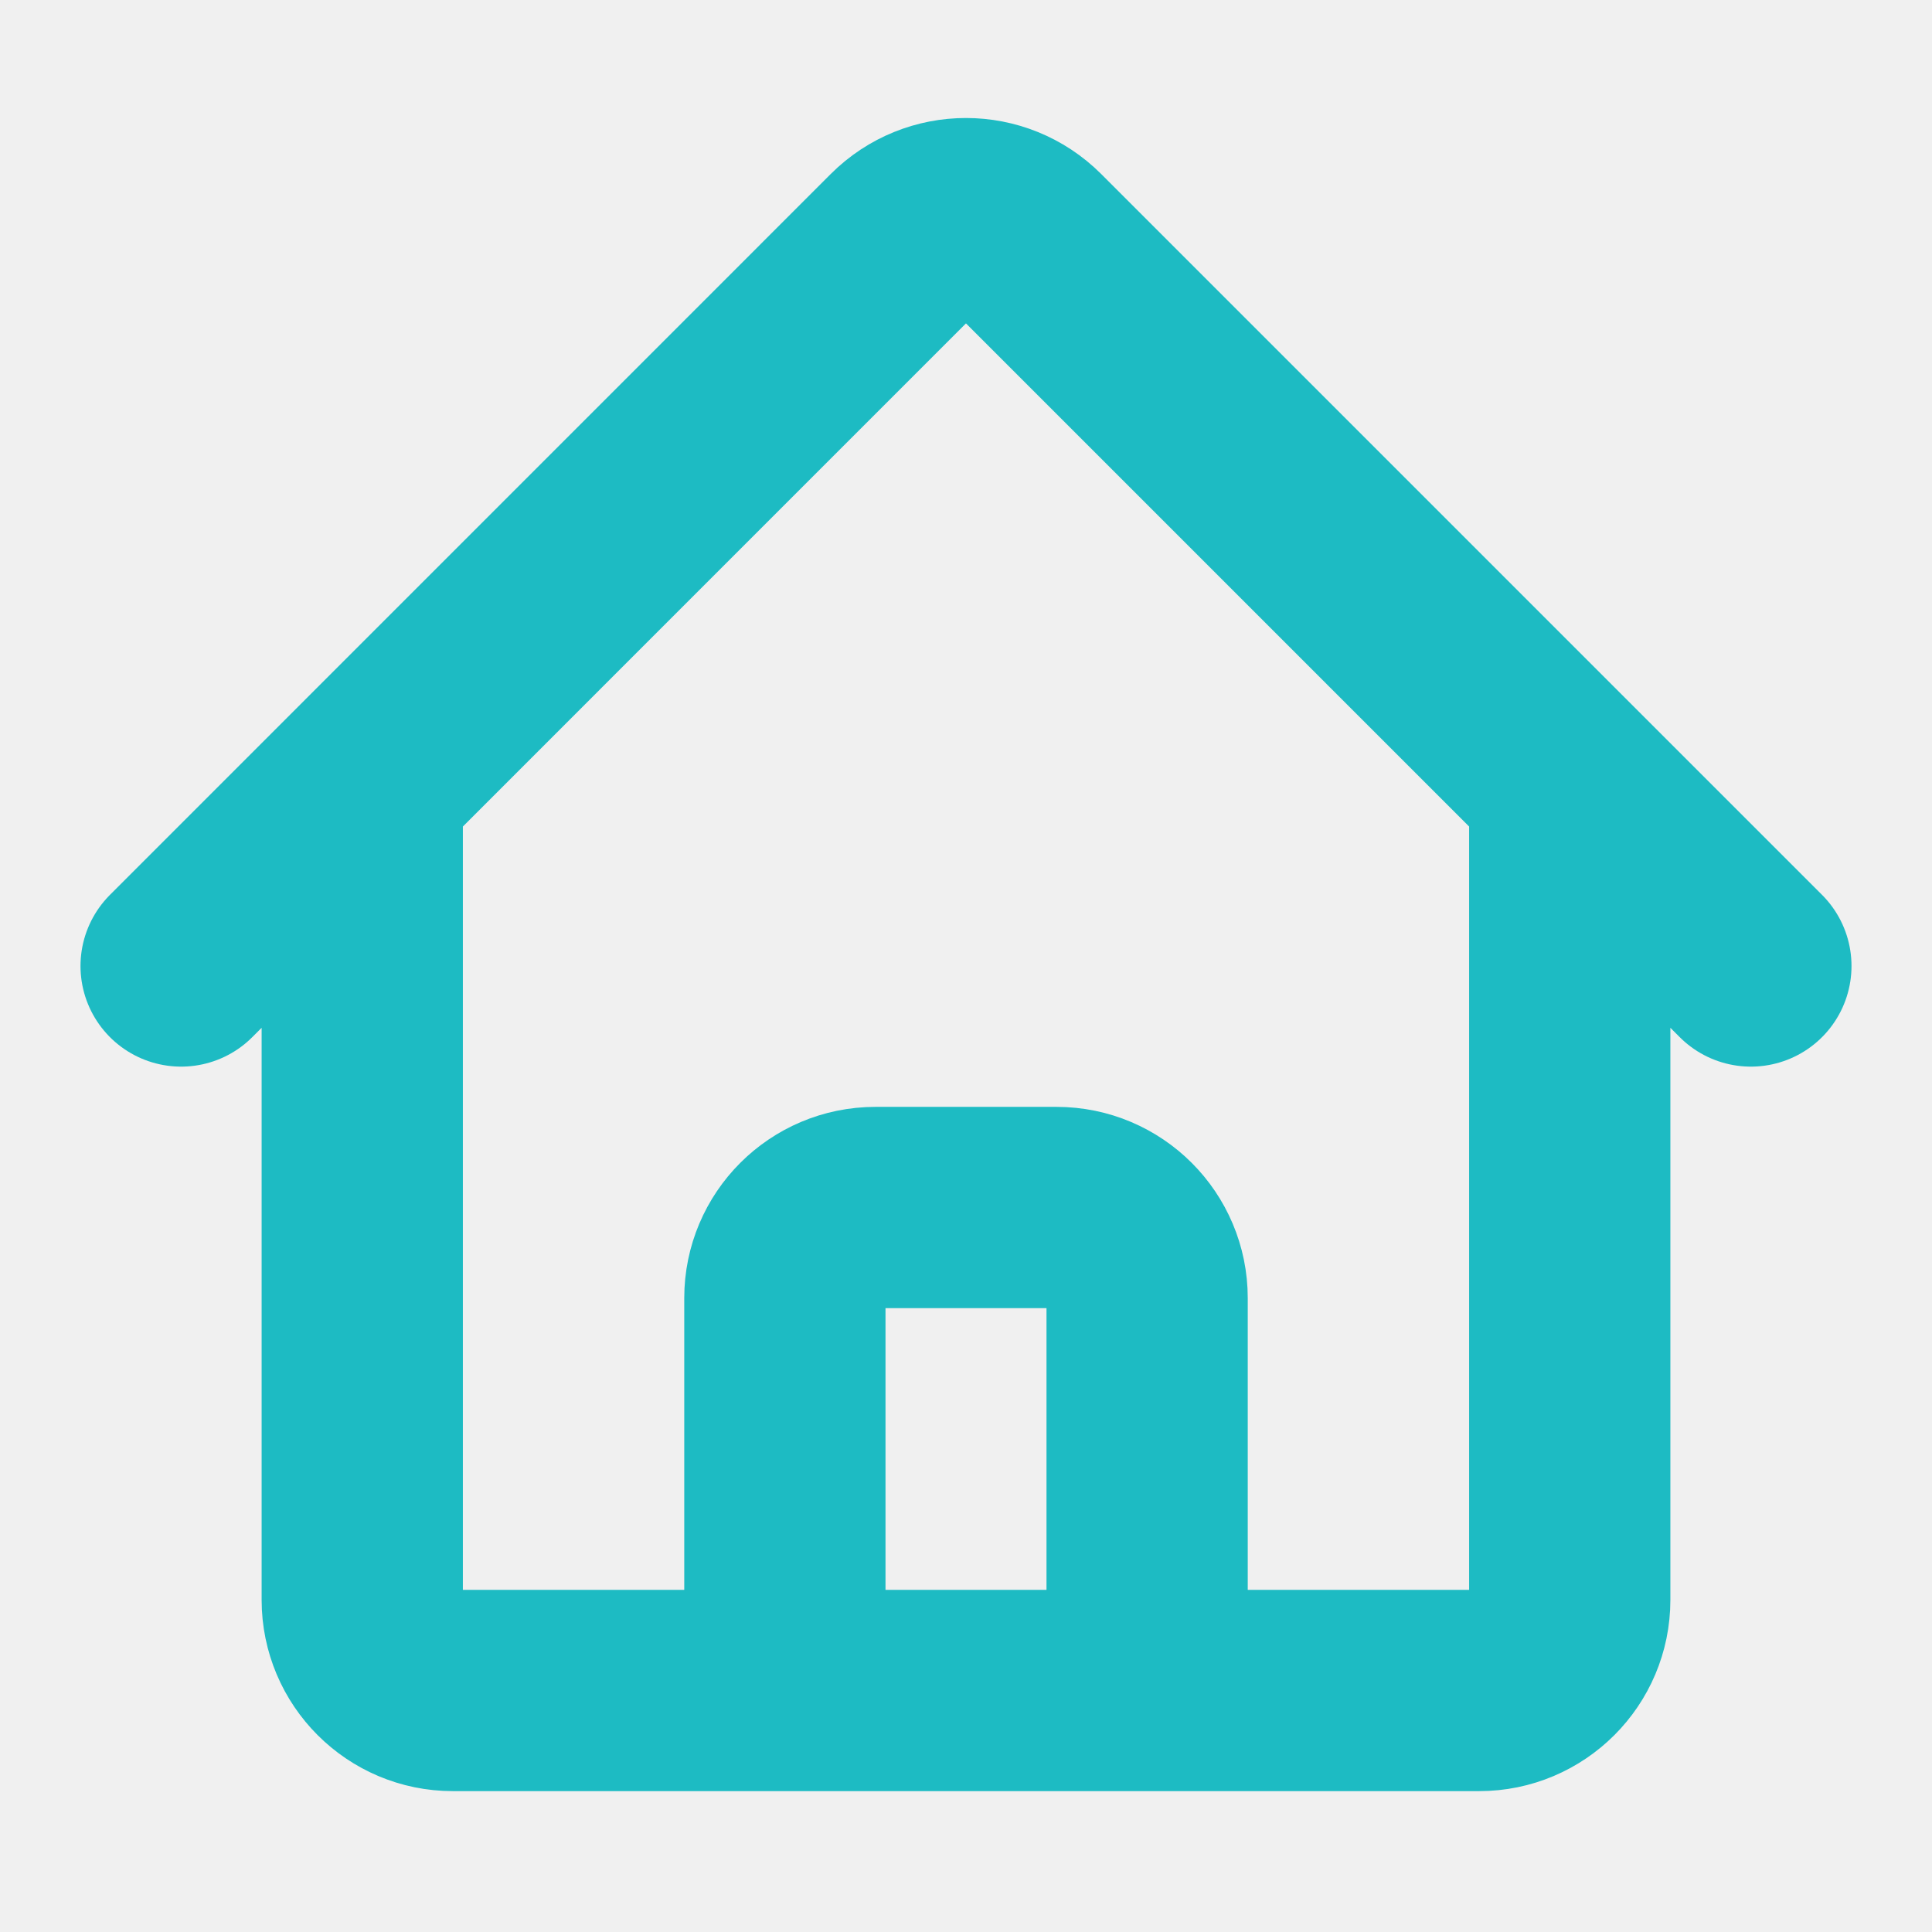
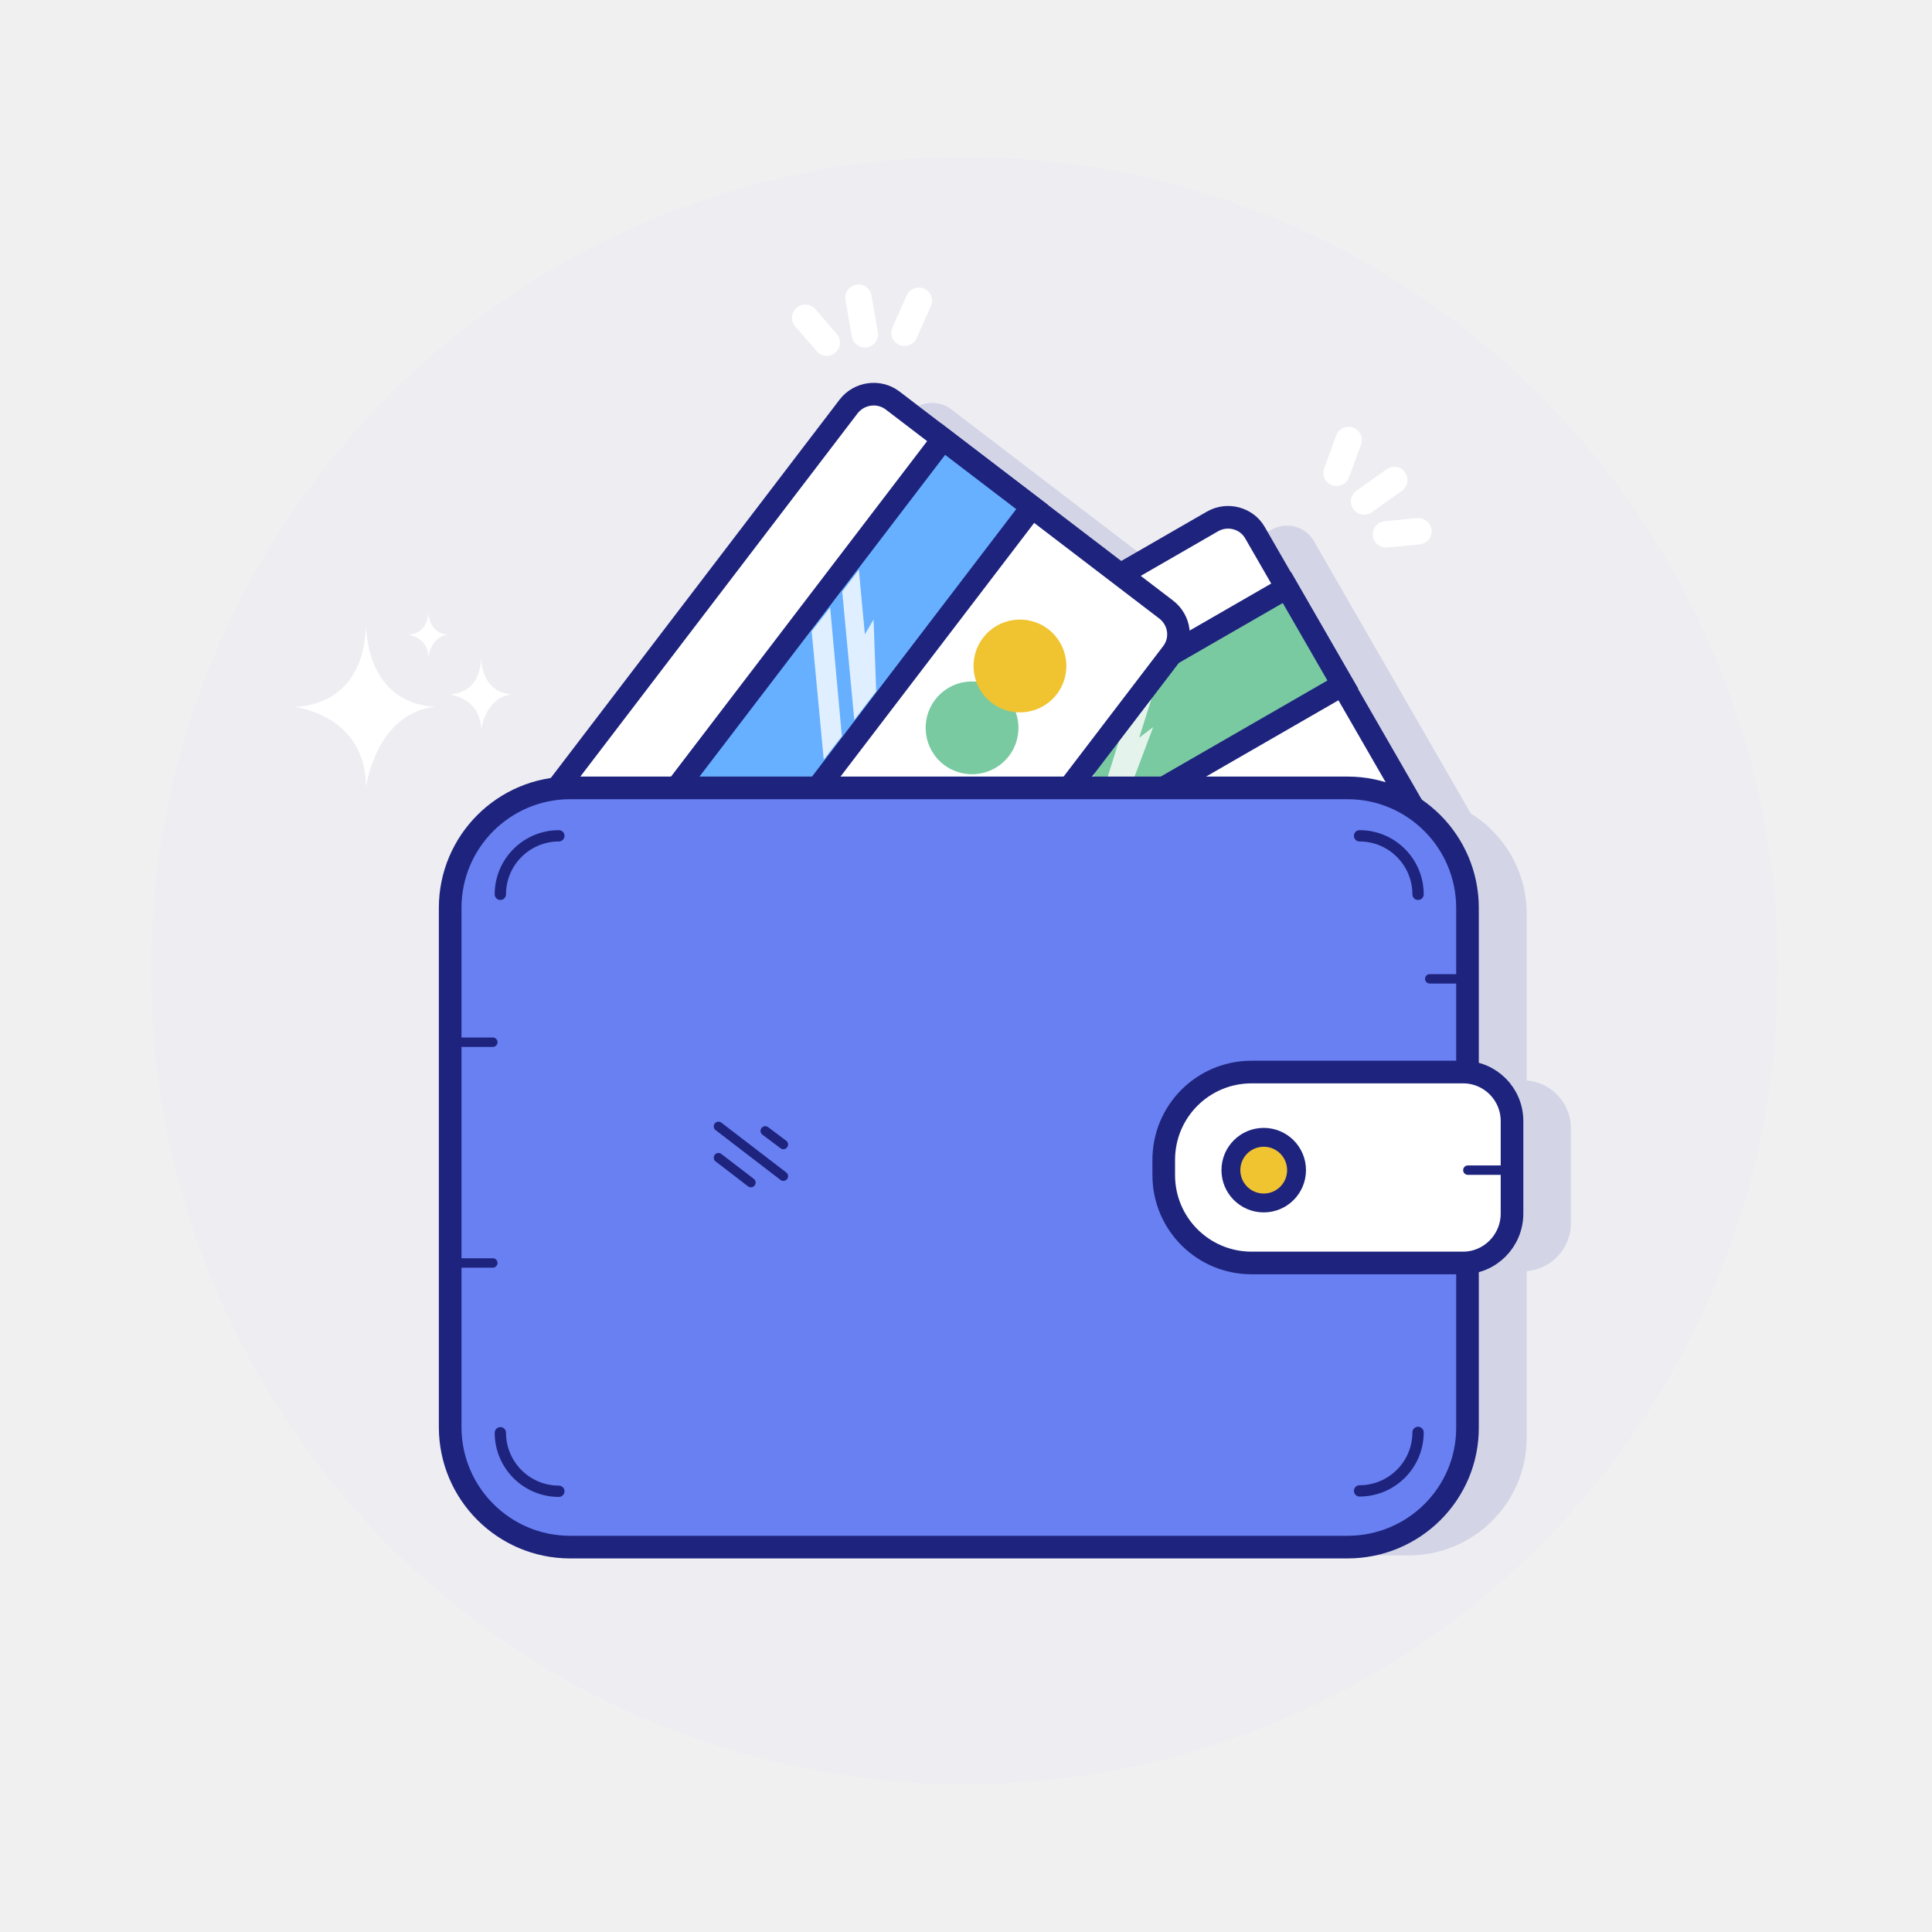
- <svg xmlns="http://www.w3.org/2000/svg" width="24" height="24" fill="none">
-   <path stroke="#1DBBC3" stroke-linecap="round" stroke-linejoin="round" stroke-width="2.5" d="m2.25 12 8.954-8.955a1.126 1.126 0 0 1 1.591 0L21.75 12M4.5 9.75v10.125c0 .621.504 1.125 1.125 1.125H9.75v-4.875c0-.621.504-1.125 1.125-1.125h2.25c.621 0 1.125.504 1.125 1.125V21h4.125c.621 0 1.125-.504 1.125-1.125V9.75M8.25 21h8.25" />
+ <svg xmlns="http://www.w3.org/2000/svg" viewBox="0 0 512 512" id="Layer_1" version="1.1" xml:space="preserve" fill="#000000">
+   <g id="SVGRepo_bgCarrier" stroke-width="0" />
+   <g id="SVGRepo_tracerCarrier" stroke-linecap="round" stroke-linejoin="round" />
+   <g id="SVGRepo_iconCarrier">
+     <style type="text/css"> .st0{fill:#EEEDF2;} .st1{fill:none;stroke:#1E247E;stroke-width:6;stroke-linecap:round;stroke-miterlimit:10;} .st2{fill:#EFC12F;stroke:#1E247E;stroke-width:6;stroke-linecap:round;stroke-miterlimit:10;} .st3{fill:none;stroke:#1E247E;stroke-width:3;stroke-linecap:round;stroke-miterlimit:10;} .st4{fill:#FFFFFF;stroke:#1E247E;stroke-width:3;stroke-linecap:round;stroke-miterlimit:10;} .st5{fill:#FCF5F2;stroke:#1E247E;stroke-width:5;stroke-linecap:round;stroke-miterlimit:10;} .st6{fill:#FCF5F2;stroke:#1E247E;stroke-width:6;stroke-linecap:round;stroke-miterlimit:10;} .st7{fill:#1E247E;} .st8{fill:none;stroke:#1E247E;stroke-width:4;stroke-linecap:round;stroke-miterlimit:10;} .st9{fill:#EAB8B1;} .st10{fill:#DC9695;stroke:#1E247E;stroke-width:4;stroke-linecap:round;stroke-miterlimit:10;} .st11{fill:#EECED1;stroke:#1E247E;stroke-width:3;stroke-linecap:round;stroke-miterlimit:10;} .st12{fill:#6e65ec;stroke:#1E247E;stroke-width:3;stroke-linecap:round;stroke-miterlimit:10;} .st13{fill:#D3D5E7;stroke:#1E247E;stroke-width:6;stroke-linecap:round;stroke-miterlimit:10;} .st14{fill:#D3D5E7;} .st15{fill:#FFFFFF;stroke:#1E247E;stroke-width:5;stroke-linecap:round;stroke-miterlimit:10;} .st16{fill:#FFFFFF;stroke:#1E247E;stroke-width:4;stroke-linecap:round;stroke-miterlimit:10;} .st17{fill:#ECECEE;} .st18{fill:#6980f2;stroke:#1E247E;stroke-width:4;stroke-linecap:round;stroke-miterlimit:10;} .st19{fill:#FCF5F2;stroke:#1E247E;stroke-width:4;stroke-linecap:round;stroke-miterlimit:10;} .st20{fill:#66b0ff;stroke:#1E247E;stroke-width:6;stroke-linecap:round;stroke-miterlimit:10;} .st21{opacity:0.4;fill:#FFFFFF;} .st22{opacity:0.7;fill:#FFFFFF;} .st23{fill:#69ADF7;stroke:#1E247E;stroke-width:2.5;stroke-linecap:round;stroke-miterlimit:10;} .st24{fill:none;stroke:#FFFFFF;stroke-width:7;stroke-linecap:round;stroke-miterlimit:10;} .st25{fill:none;stroke:#1E247E;stroke-width:2.5;stroke-linecap:round;stroke-miterlimit:10;} .st26{fill:#F0C330;stroke:#1E247E;stroke-width:6;stroke-linecap:round;stroke-miterlimit:10;} .st27{opacity:0.3;} .st28{fill:#FFFFFF;} .st29{fill:#79CAA1;stroke:#1E247E;stroke-width:6;stroke-linecap:round;stroke-miterlimit:10;} .st30{fill:#6980f2;stroke:#1E247E;stroke-width:6;stroke-linecap:round;stroke-miterlimit:10;} .st31{fill:#FFFFFF;stroke:#1E247E;stroke-width:6;stroke-linecap:round;stroke-miterlimit:10;} .st32{fill:#DBE7FE;stroke:#1E247E;stroke-width:5;stroke-linecap:round;stroke-miterlimit:10;} .st33{fill:#F2F3F3;} .st34{fill:none;stroke:#1E247E;stroke-width:6;stroke-linecap:round;stroke-linejoin:round;stroke-miterlimit:10;} .st35{fill:#DBE7FE;stroke:#1E247E;stroke-width:6;stroke-linecap:round;stroke-linejoin:round;stroke-miterlimit:10;} .st36{fill:#EFC230;stroke:#1E247E;stroke-width:6;stroke-linecap:round;stroke-linejoin:round;stroke-miterlimit:10;} .st37{fill:none;stroke:#1E247E;stroke-width:3;stroke-linecap:round;stroke-linejoin:round;stroke-miterlimit:10;} .st38{fill:#F0C330;stroke:#1E247E;stroke-width:6;stroke-linecap:round;stroke-linejoin:round;stroke-miterlimit:10;} .st39{fill:#79CAA1;stroke:#1E247E;stroke-width:6;stroke-linecap:round;stroke-linejoin:round;stroke-miterlimit:10;} .st40{fill:#FFFFFF;stroke:#1E247E;stroke-width:6;stroke-linecap:round;stroke-linejoin:round;stroke-miterlimit:10;} .st41{fill:#6980f2;stroke:#1E247E;stroke-width:6;stroke-linecap:round;stroke-linejoin:round;stroke-miterlimit:10;} .st42{fill:#DBE7FE;stroke:#1E247E;stroke-width:6;stroke-linejoin:round;stroke-miterlimit:10;} .st43{fill:none;stroke:#1E247E;stroke-width:6;stroke-linejoin:round;stroke-miterlimit:10;} .st44{opacity:0.7;} .st45{fill:#FFFFFF;stroke:#1E247E;stroke-width:6;stroke-linejoin:round;stroke-miterlimit:10;} .st46{fill:none;stroke:#FFFFFF;stroke-width:3;stroke-linecap:round;stroke-linejoin:round;stroke-miterlimit:10;} .st47{fill:none;stroke:#1E247E;stroke-width:5;stroke-linecap:round;stroke-miterlimit:10;} .st48{fill:#DBE7FE;stroke:#1E247E;stroke-width:6;stroke-linecap:round;stroke-miterlimit:10;} .st49{opacity:0.1;fill:#BDBDBD;} .st50{fill:#66b0ff;stroke:#1E247E;stroke-width:6;stroke-linecap:round;stroke-linejoin:round;stroke-miterlimit:10;} .st51{fill:#79CAA1;stroke:#1E247E;stroke-width:5;stroke-miterlimit:10;} .st52{fill:#D2D4E6;stroke:#1E247E;stroke-width:5;stroke-linecap:round;stroke-miterlimit:10;} .st53{fill:#66b0ff;stroke:#1E247E;stroke-width:5;stroke-miterlimit:10;} .st54{opacity:0.2;fill:none;stroke:#1E247E;stroke-width:5;stroke-linecap:round;stroke-miterlimit:10;} .st55{fill:none;stroke:#1E247E;stroke-width:2.5;stroke-linecap:round;stroke-linejoin:round;stroke-miterlimit:10;} .st56{fill:#66b0ff;stroke:#1E247E;stroke-width:6;stroke-miterlimit:10;} .st57{fill:#DBE7FE;} .st58{fill:#FFFFFF;stroke:#1E247E;stroke-width:6;stroke-miterlimit:10;} .st59{fill:#8c7dd9;stroke:#1E247E;stroke-width:5;stroke-miterlimit:10;} .st60{fill:none;stroke:#D3D5E7;stroke-width:4.79;stroke-linecap:round;stroke-miterlimit:10;} .st61{fill:#D2D4E6;stroke:#D3D5E7;stroke-width:4.79;stroke-linecap:round;stroke-miterlimit:10;} .st62{fill:#D2D4E6;stroke:#D3D5E7;stroke-width:5.5;stroke-linecap:round;stroke-miterlimit:10;} .st63{fill:none;stroke:#D3D5E7;stroke-width:5.5;stroke-linecap:round;stroke-miterlimit:10;} .st64{fill:#79CAA1;} .st65{fill:#F0C330;} .st66{fill:#79CAA1;stroke:#1E247E;stroke-width:6;stroke-miterlimit:10;} .st67{opacity:0.8;fill:#FFFFFF;} .st68{fill:#6980f2;stroke:#1E247E;stroke-width:6;stroke-miterlimit:10;} .st69{fill:#F0C330;stroke:#1E247E;stroke-width:5;stroke-miterlimit:10;} .st70{fill:#D2D4E6;} .st71{fill:#EEBDBC;stroke:#D3D5E7;stroke-width:5.5;stroke-linecap:round;stroke-miterlimit:10;} .st72{fill:#D3D5E7;stroke:#D3D5E7;stroke-width:5.5;stroke-linecap:round;stroke-miterlimit:10;} </style>
+     <g>
+       <g id="Wallet_1_">
+         <circle class="st0" cx="255.6" cy="257.2" id="Background_23_" r="215.6" />
+         <g id="Wallet_with_cards">
+           <g id="Shadows_3_">
+             <path class="st14" d="M373.3,412.2H166.2c-17.3,0-31.3-14-31.3-31.3V242.2c0-17.3,14-31.3,31.3-31.3h207.1 c17.3,0,31.3,14,31.3,31.3V381C404.6,398.2,390.6,412.2,373.3,412.2z" id="Wallet_shadow" />
+             <path class="st14" d="M403.6,336.9h-56.4c-12.9,0-23.3-10.4-23.3-23.3v-4c0-12.9,10.4-23.3,23.3-23.3h56.4 c7,0,12.7,5.7,12.7,12.7v25.2C416.3,331.2,410.6,336.9,403.6,336.9z" id="Clasp_shadow" />
+             <path class="st14" d="M390.7,233.7l-131.3,75.7c-4,2.3-9.1,0.9-11.3-3l-45.5-79c-2.3-4-0.9-9.1,3-11.3 l131.3-75.7c4-2.3,9.1-0.9,11.3,3l45.5,79C396.1,226.3,394.7,231.4,390.7,233.7z" id="Right_card_shadow" />
+             <path class="st14" d="M326.2,175.3l-91.9,120.4c-2.8,3.6-8,4.3-11.6,1.6L150.1,242 c-3.6-2.8-4.3-8-1.6-11.6l91.9-120.4c2.8-3.6,8-4.3,11.6-1.6l72.5,55.4C328.3,166.5,329,171.7,326.2,175.3z" id="Left_card_shadow" />
+           </g>
+           <g id="Cards">
+             <g id="Right_58_">
+               <path class="st58" d="M375.1,231.5l-131.3,75.7c-4,2.3-9.1,0.9-11.3-3l-45.5-79c-2.3-4-0.9-9.1,3-11.3 l131.3-75.7c4-2.3,9.1-0.9,11.3,3l45.5,79C380.5,224.1,379.1,229.2,375.1,231.5z" id="Shape_95_" />
+               <g id="Sign">
+                 <ellipse class="st64" cx="318.6" cy="229.3" id="Left_61_" rx="12.3" ry="12.3" transform="matrix(0.8664 -0.4993 0.4993 0.8664 -71.913 189.7093)" />
+                 <ellipse class="st65" cx="336.6" cy="219" id="Right_59_" rx="12.3" ry="12.3" transform="matrix(0.8664 -0.4993 0.4993 0.8664 -64.3986 197.3506)" />
+               </g>
+               <g id="Magnetic_stripe">
+                 <rect class="st66" height="29.7" id="Stripe_2_" transform="matrix(0.8664 -0.4993 0.4993 0.8664 -68.3132 165.7556)" width="168.1" x="191.6" y="195.7" />
+                 <polygon class="st67" id="Right_line_4_" points="300.8,182.7 307.1,179 301.9,195.5 305.6,192.7 298.9,210.5 290.6,215.3 " />
+                 <polygon class="st67" id="Left_line_4_" points="296.2,185.3 286,218 279.1,221.9 289.2,189.3 " />
+               </g>
+               <g id="Sparkles_27_">
+                 <line class="st24" id="_x33_rd_29_" x1="375.9" x2="367.3" y1="140.8" y2="141.6" />
+                 <line class="st24" id="_x32_nd_30_" x1="369.5" x2="361.5" y1="127.2" y2="132.9" />
+                 <line class="st24" id="_x31_st_30_" x1="354.2" x2="357.4" y1="125.3" y2="116.6" />
+               </g>
+             </g>
+             <g id="Left_59_">
+               <path class="st58" d="M310.6,173.1l-91.9,120.4c-2.8,3.6-8,4.3-11.6,1.6l-72.5-55.4c-3.6-2.8-4.3-8-1.6-11.6 l91.9-120.4c2.8-3.6,8-4.3,11.6-1.6l72.5,55.4C312.7,164.3,313.4,169.5,310.6,173.1z" id="Shape_94_" />
+               <g id="Sign_1_">
+                 <ellipse class="st64" cx="257.6" cy="192.9" id="Left_60_" rx="12.3" ry="12.3" transform="matrix(0.6068 -0.7948 0.7948 0.6068 -52.0243 280.575)" />
+                 <ellipse class="st65" cx="270.3" cy="176.5" id="Right_57_" rx="12.3" ry="12.3" transform="matrix(0.6068 -0.7948 0.7948 0.6068 -34.005 284.2261)" />
+               </g>
+               <g id="Magnetic_stripe_1_">
+                 <rect class="st56" height="29.7" id="Stripe_1_" transform="matrix(0.6068 -0.7948 0.7948 0.6068 -69.9004 243.0613)" width="168.1" x="126.7" y="177.3" />
+                 <polygon class="st67" id="Right_line_3_" points="223.2,156.8 227.6,151 229.2,168.1 231.5,164.2 232.2,183.2 226.4,190.8 " />
+                 <polygon class="st67" id="Left_line_3_" points="220,161 223.1,195.1 218.3,201.3 215.1,167.3 " />
+               </g>
+               <g id="Line_30_">
+                 <g>
+                   <path class="st7" d="M201.4,260.9c8.5-11.2,17.1-22.4,25.6-33.6c2.2-2.9-2.7-5.8-4.9-2.9c-8.5,11.2-17.1,22.4-25.6,33.6 C194.3,260.9,199.2,263.8,201.4,260.9L201.4,260.9z" />
+                 </g>
+               </g>
+               <g id="Sparkles_26_">
+                 <line class="st24" id="_x33_rd_28_" x1="239.7" x2="243.5" y1="88.2" y2="79.7" />
+                 <line class="st24" id="_x32_nd_29_" x1="227.5" x2="229.2" y1="78.9" y2="88.6" />
+                 <line class="st24" id="_x31_st_29_" x1="213.4" x2="219.1" y1="84.2" y2="90.8" />
+               </g>
+             </g>
+           </g>
+           <g id="Wallet">
+             <g id="Body_14_">
+               <path class="st68" d="M357.1,410h-206c-17.6,0-31.8-14.3-31.8-31.8V240.6c0-17.6,14.3-31.8,31.8-31.8h206 c17.6,0,31.8,14.3,31.8,31.8v137.6C389,395.8,374.7,410,357.1,410z" id="Shape_93_" />
+               <g id="Lines_40_">
+                 <line class="st25" id="Bottom_80_" x1="190.4" x2="199" y1="306.8" y2="313.4" />
+                 <line class="st25" id="Middle_64_" x1="190.4" x2="207.6" y1="298.5" y2="311.7" />
+                 <line class="st25" id="Top_82_" x1="202.8" x2="207.6" y1="299.7" y2="303.3" />
+               </g>
+               <g id="Corner_lines_2_">
+                 <path class="st3" d="M148.1,395.2c-8.6,0-15.5-7-15.5-15.5" id="Bottom_left_3_" />
+                 <path class="st3" d="M375.8,379.6c0,8.6-7,15.5-15.5,15.5" id="Bottom_right_2_" />
+                 <path class="st3" d="M360.3,221.5c8.6,0,15.5,7,15.5,15.5" id="Top_right_2_" />
+                 <path class="st3" d="M132.6,237c0-8.6,7-15.5,15.5-15.5" id="Top_left_3_" />
+               </g>
+               <g id="Side_lines">
+                 <line class="st25" id="Top_left_2_" x1="119.3" x2="130.6" y1="276.2" y2="276.2" />
+                 <line class="st25" id="Bottom_left_2_" x1="119.3" x2="130.6" y1="334.7" y2="334.7" />
+                 <line class="st25" id="Right_56_" x1="378.9" x2="390.2" y1="259.4" y2="259.4" />
+               </g>
+             </g>
+             <g id="Clasp">
+               <path class="st58" d="M387.7,334.7h-56c-12.9,0-23.3-10.4-23.3-23.3v-4c0-12.9,10.4-23.3,23.3-23.3h56 c7.2,0,13,5.8,13,13v24.5C400.7,328.8,394.9,334.7,387.7,334.7z" id="Shape_92_" />
+               <circle class="st69" cx="334.9" cy="310.1" id="Button_2_" r="8.7" />
+               <line class="st25" id="Line_29_" x1="389" x2="400.3" y1="310.1" y2="310.1" />
+             </g>
+           </g>
+         </g>
+         <g id="Sparkles_25_">
+           <path class="st28" d="M135.7,184c-8.4-0.4-8.2-9.8-8.2-9.8c-0.2,10.3-8.6,9.8-8.6,9.8s8.6,0.8,8.6,9.5 C127.5,193.5,128.5,184.8,135.7,184" id="_x33_rd_27_" />
+           <path class="st28" d="M118.7,168.2c-5.3-0.3-5.2-6.2-5.2-6.2c-0.1,6.5-5.5,6.2-5.5,6.2s5.5,0.5,5.5,6 C113.5,174.2,114.2,168.7,118.7,168.2" id="_x32_nd_28_" />
+           <path class="st28" d="M115.3,187.3c-18.8-1-18.3-21.9-18.3-21.9c-0.5,22.9-19.3,21.9-19.3,21.9 S97,189.2,97,208.6C97,208.6,99.5,189.1,115.3,187.3" id="_x31_st_28_" />
+         </g>
+       </g>
+     </g>
+   </g>
</svg>
